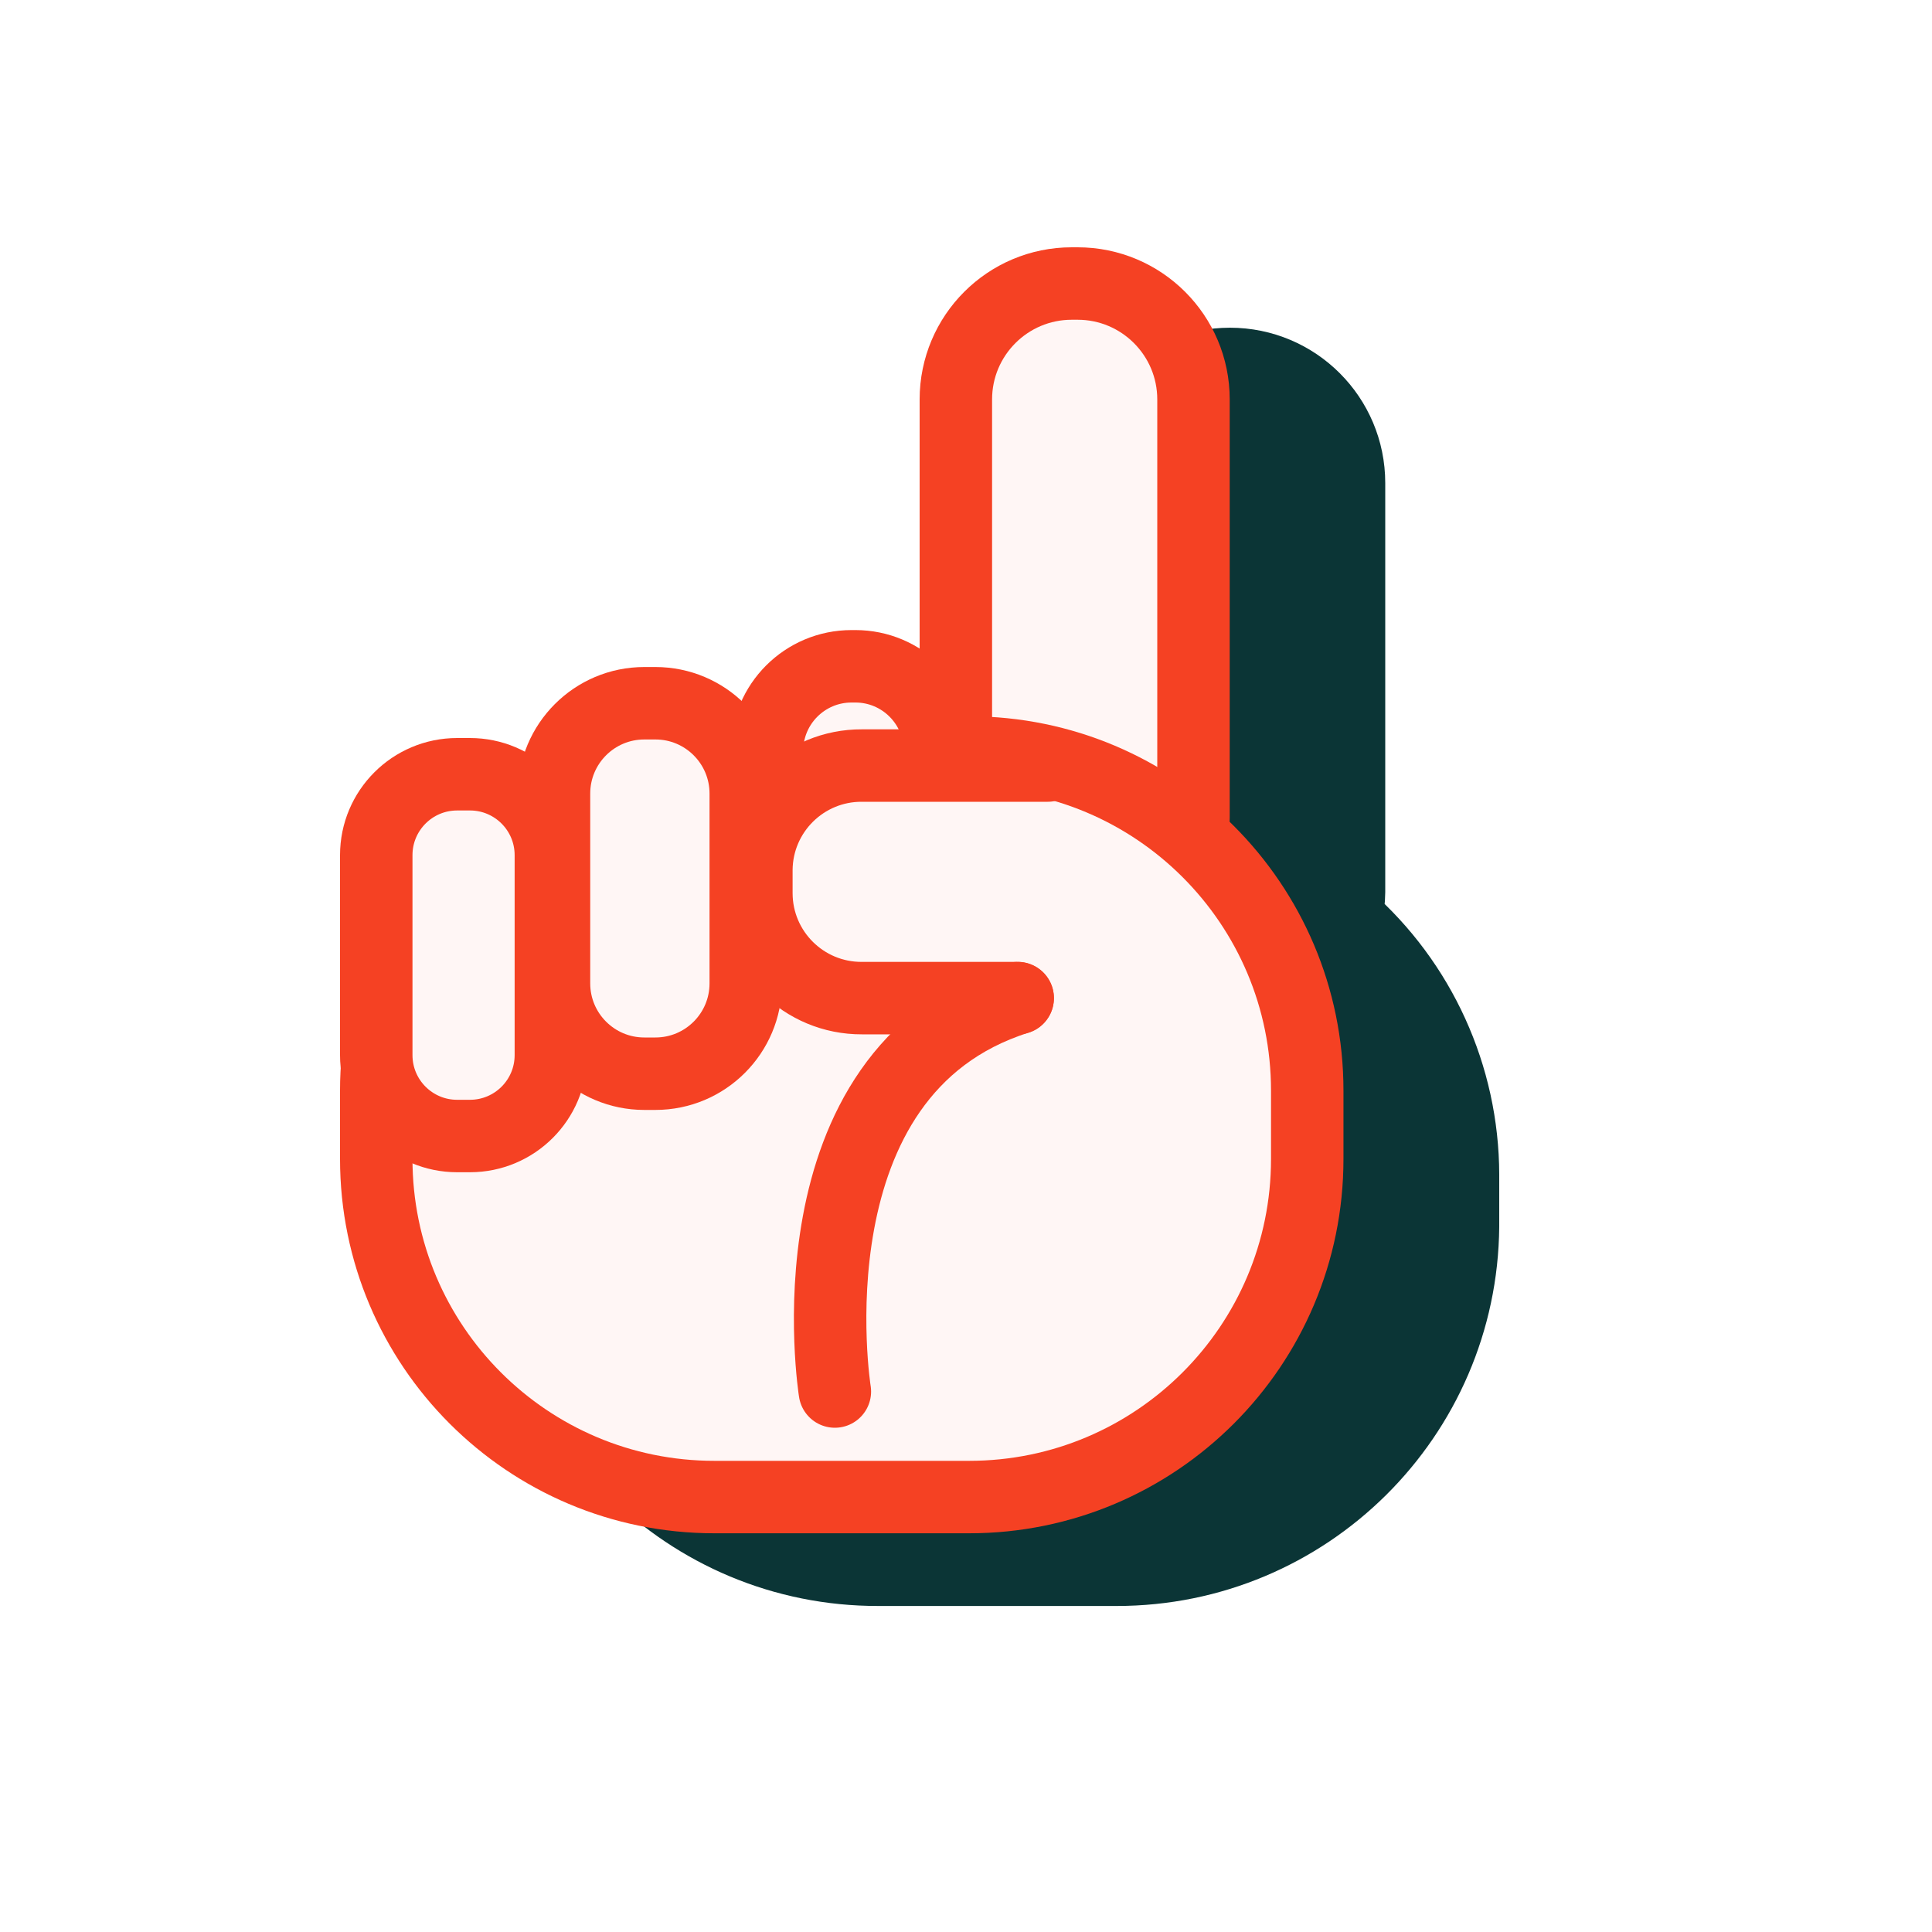
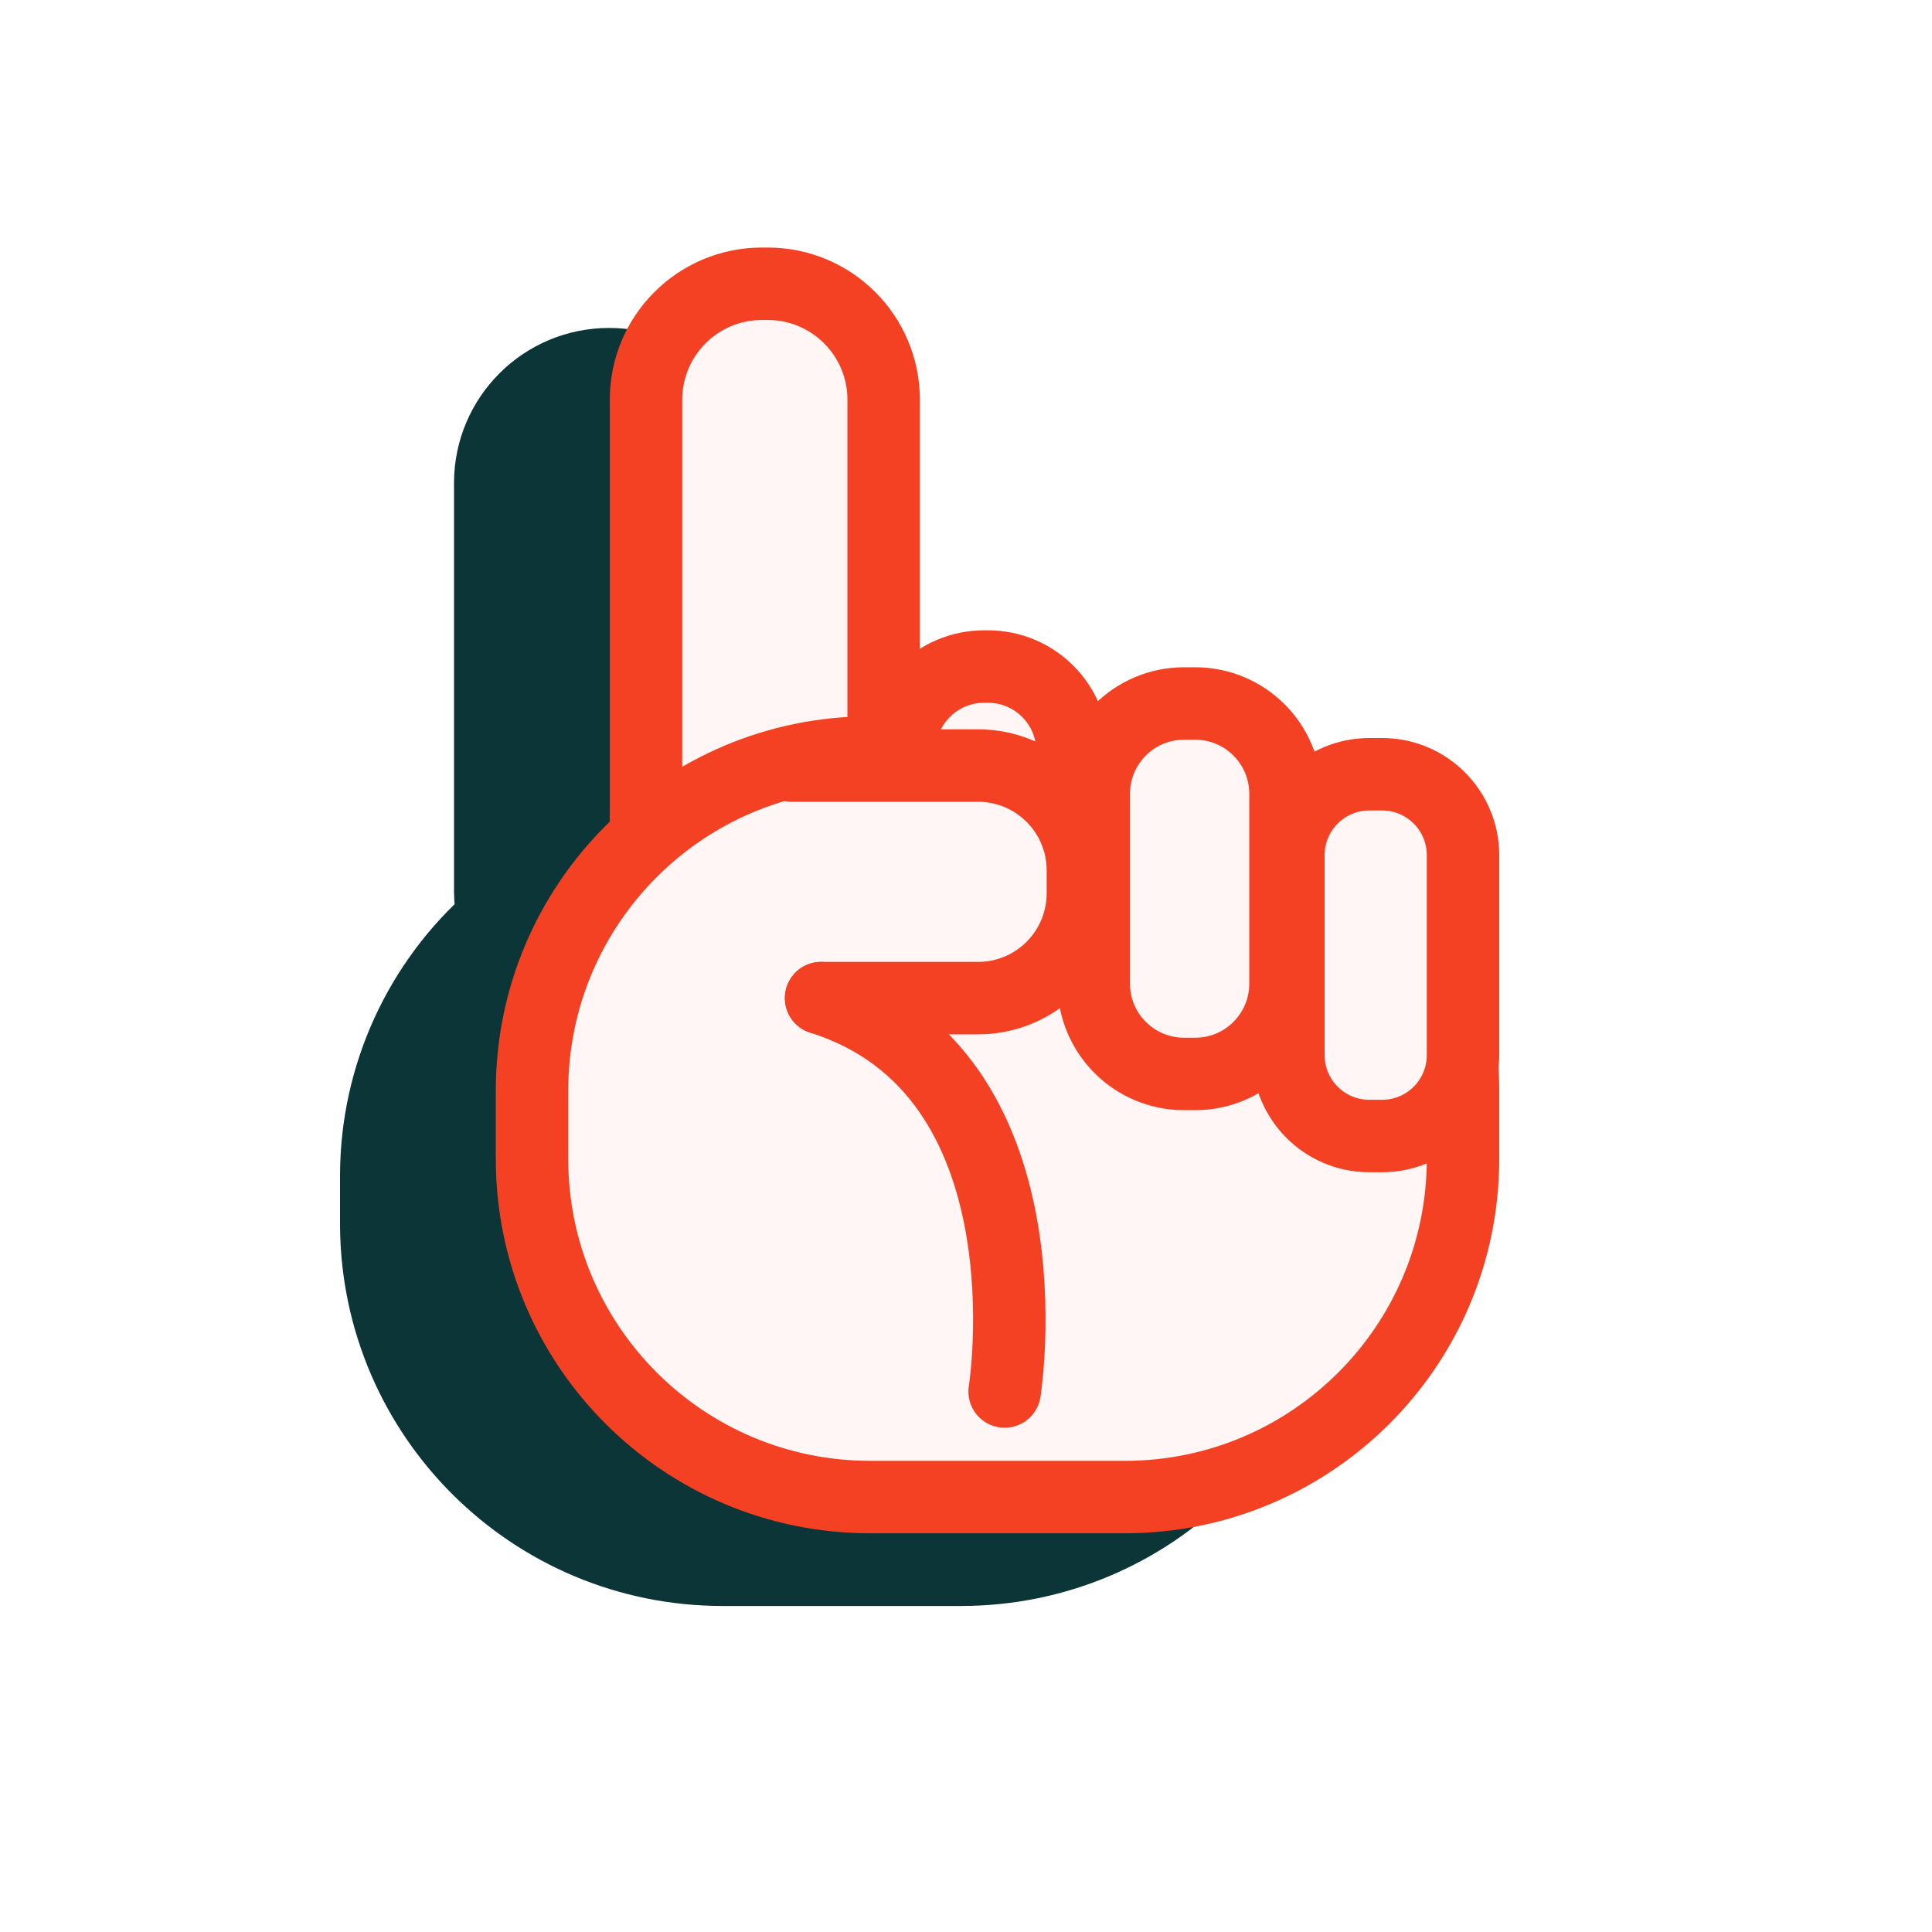
- <svg xmlns="http://www.w3.org/2000/svg" height="32" width="32" viewBox="0 0 80 80">
+ <svg xmlns="http://www.w3.org/2000/svg" height="60" width="60" viewBox="0 0 80 80">
  <defs>
    <style>.cls-1{fill:#0b3536;stroke:#0b3536;}.cls-1,.cls-2{stroke-linecap:round;stroke-linejoin:round;stroke-width:3px;}.cls-2{fill:#fff6f5;stroke:#f54123;}</style>
  </defs>
  <g id="Calque_4_-_copie_2" data-name="Calque 4 - copie 2">
-     <path class="cls-1" d="M55.74,38a5.4,5.4,0,0,0,.12-1.07V20A4.92,4.92,0,0,0,46,20V34.39h-.66a3.58,3.58,0,0,0-7.16,0H36.86a3.81,3.81,0,0,0-7.18,1.66,14,14,0,0,0-1.34.81A3.42,3.42,0,0,0,22,38.69v8.08a3.18,3.18,0,0,0,.07.62c0,.42-.07.83-.07,1.25v2.14A14.34,14.34,0,0,0,36.37,65h9.87A14.34,14.34,0,0,0,60.58,50.78V48.64A14.19,14.19,0,0,0,55.74,38Z" />
+     <path class="cls-1" d="M20.43,38a4.75,4.75,0,0,1-.13-1.07V20a4.92,4.92,0,0,1,9.84,0V34.39h.66a3.58,3.58,0,0,1,7.16,0h1.35a3.81,3.81,0,0,1,7.18,1.66,14,14,0,0,1,1.34.81,3.42,3.42,0,0,1,6.3,1.83v8.08a3.18,3.18,0,0,1-.06.62c0,.42.06.83.06,1.25v2.14A14.34,14.34,0,0,1,39.79,65H29.92A14.34,14.34,0,0,1,15.58,50.78V48.64A14.2,14.2,0,0,1,20.43,38Z" />
  </g>
  <g id="Calque_4" data-name="Calque 4">
-     <rect class="cls-2" x="39.58" y="11.74" width="9.84" height="26.89" rx="4.8" />
-     <rect class="cls-2" x="15.58" y="31.16" width="38.55" height="30.83" rx="14" />
-     <rect class="cls-2" x="31.76" y="27.59" width="7.16" height="12.53" rx="3.5" />
-     <rect class="cls-2" x="22.94" y="29.12" width="7.94" height="15.34" rx="3.74" />
-     <rect class="cls-2" x="15.58" y="32.06" width="7.23" height="14.98" rx="3.35" />
-     <path class="cls-2" d="M42.14,41.33H35.69A4.35,4.35,0,0,1,31.32,37V36a4.35,4.35,0,0,1,4.37-4.3h7.69" />
-     <path class="cls-2" d="M34.57,57.62s-2.12-13.23,7.57-16.29" />
+     <rect class="cls-2" x="26.75" y="11.74" width="9.84" height="26.89" rx="4.8" transform="translate(63.34 50.38) rotate(-180)" />
+     <rect class="cls-2" x="22.03" y="31.16" width="38.55" height="30.83" rx="14" transform="translate(82.61 93.15) rotate(-180)" />
+     <rect class="cls-2" x="37.24" y="27.59" width="7.16" height="12.53" rx="3.5" transform="translate(81.65 67.72) rotate(-180)" />
+     <rect class="cls-2" x="45.29" y="29.12" width="7.94" height="15.34" rx="3.74" transform="translate(98.52 73.59) rotate(-180)" />
+     <rect class="cls-2" x="53.36" y="32.06" width="7.23" height="14.98" rx="3.35" transform="translate(113.94 79.1) rotate(180)" />
+     <path class="cls-2" d="M34,41.33h6.44A4.34,4.34,0,0,0,44.84,37V36a4.34,4.34,0,0,0-4.37-4.3H32.78" />
+     <path class="cls-2" d="M41.6,57.62S43.71,44.39,34,41.33" />
  </g>
</svg>
